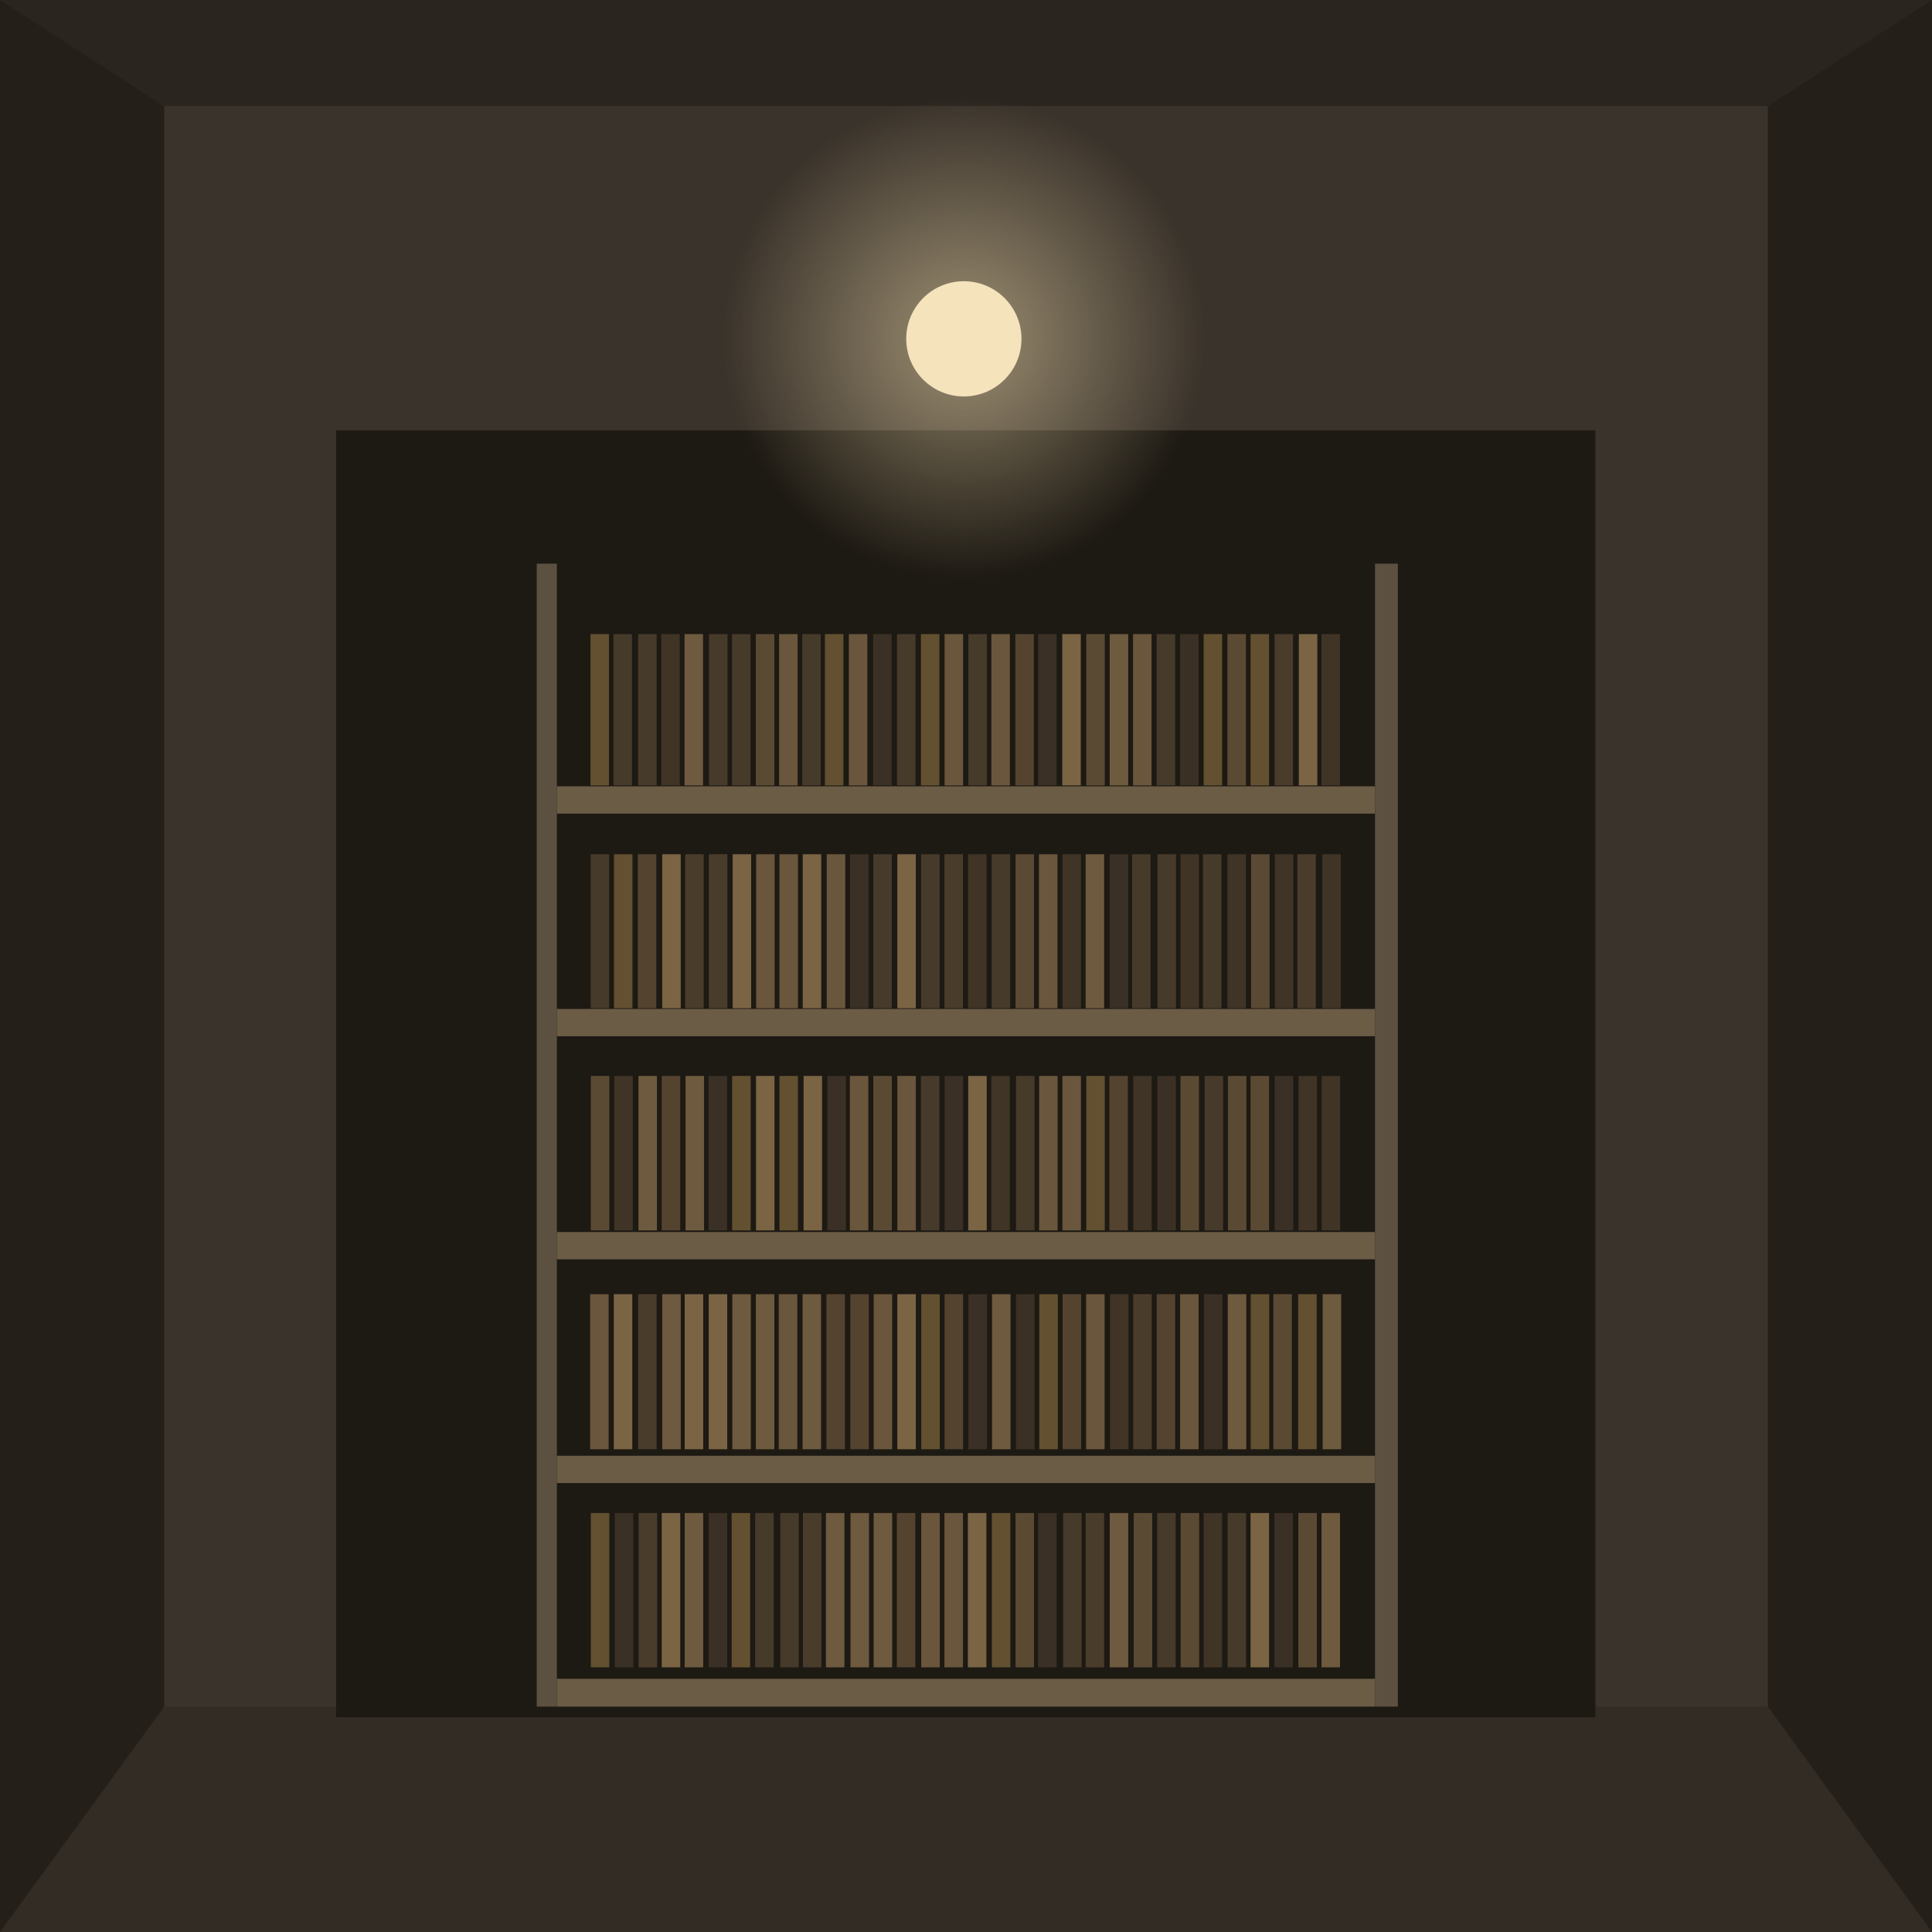
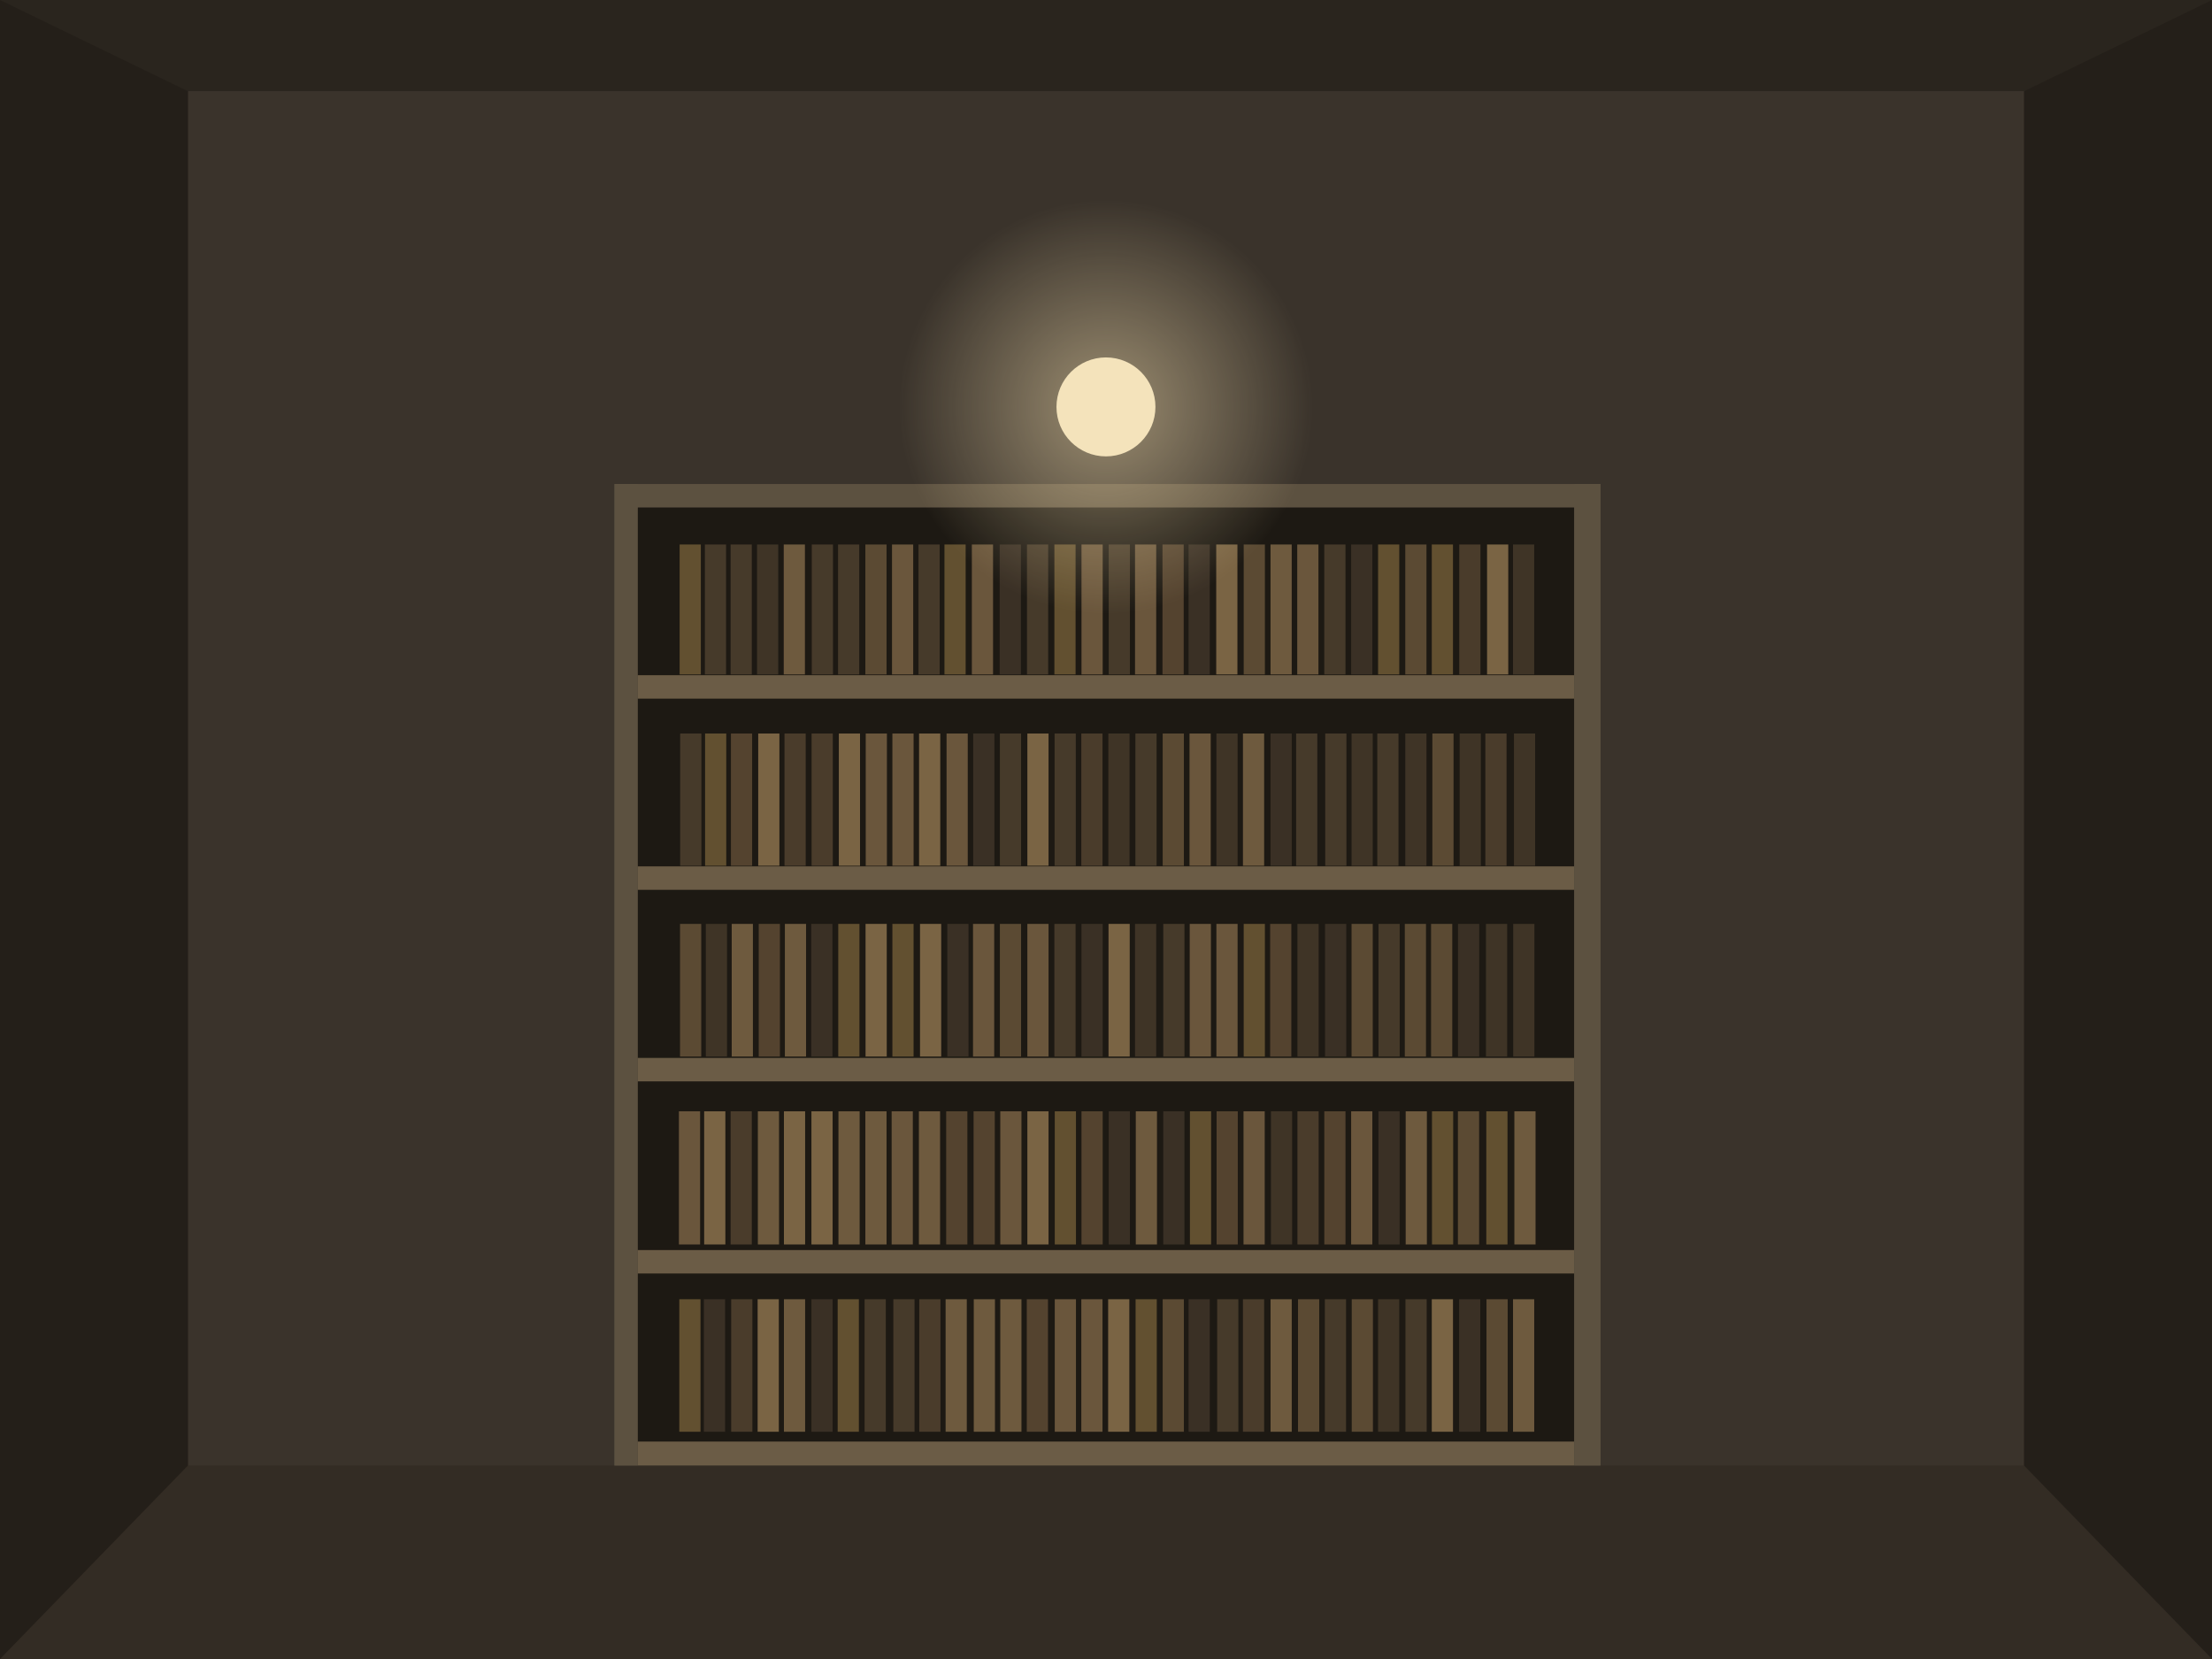
- <svg xmlns="http://www.w3.org/2000/svg" width="1024" height="1024" viewBox="0 0 1024 1024">
+ <svg xmlns="http://www.w3.org/2000/svg" width="1024" height="768" viewBox="0 0 1024 768">
  <defs>
    <radialGradient id="lampGlow">
      <stop offset="0%" stop-color="#ffe9b8" stop-opacity="0.5" />
      <stop offset="100%" stop-color="#ffe9b8" stop-opacity="0" />
    </radialGradient>
  </defs>
-   <rect x="0" y="0" width="1024" height="1024" fill="#3a332b" />
-   <rect x="0" y="0" width="1024" height="56.32" fill="#2a251e" stroke="none" />
-   <rect x="0" y="904.54" width="1024" height="119.46" fill="#332c24" stroke="none" />
-   <rect x="87.04" y="56.32" width="849.92" height="242.442" fill="#3a332b" stroke="none" />
-   <rect x="284.488" y="298.762" width="456.397" height="605.778" fill="#5c5140" stroke="none" />
-   <rect x="178.155" y="228.096" width="667.433" height="682.076" fill="#1d1913" stroke="none" />
-   <rect x="312.965" y="336.087" width="9.81" height="80.21" fill="#625030" stroke="none" />
-   <rect x="325.14" y="336.087" width="9.81" height="80.21" fill="#463a2a" stroke="none" />
-   <rect x="338.217" y="336.087" width="9.81" height="80.21" fill="#463a2a" stroke="none" />
-   <rect x="350.464" y="336.087" width="9.81" height="80.21" fill="#3f3426" stroke="none" />
-   <rect x="362.813" y="336.087" width="9.81" height="80.21" fill="#6e5a3e" stroke="none" />
-   <rect x="375.798" y="336.087" width="9.81" height="80.21" fill="#463a2a" stroke="none" />
-   <rect x="387.963" y="336.087" width="9.81" height="80.21" fill="#463a2a" stroke="none" />
-   <rect x="400.599" y="336.087" width="9.81" height="80.21" fill="#5b4a33" stroke="none" />
-   <rect x="412.938" y="336.087" width="9.81" height="80.21" fill="#6a563c" stroke="none" />
-   <rect x="425.195" y="336.087" width="9.81" height="80.21" fill="#463a2a" stroke="none" />
-   <rect x="437.217" y="336.087" width="9.81" height="80.21" fill="#625030" stroke="none" />
-   <rect x="449.905" y="336.087" width="9.81" height="80.21" fill="#6a563c" stroke="none" />
-   <rect x="462.787" y="336.087" width="9.81" height="80.21" fill="#3a3025" stroke="none" />
-   <rect x="475.423" y="336.087" width="9.81" height="80.21" fill="#463a2a" stroke="none" />
-   <rect x="488.11" y="336.087" width="9.81" height="80.21" fill="#625030" stroke="none" />
-   <rect x="500.654" y="336.087" width="9.81" height="80.21" fill="#6a563c" stroke="none" />
-   <rect x="513.26" y="336.087" width="9.81" height="80.21" fill="#463a2a" stroke="none" />
-   <rect x="525.435" y="336.087" width="9.81" height="80.21" fill="#6a563c" stroke="none" />
-   <rect x="538.153" y="336.087" width="9.81" height="80.21" fill="#54432f" stroke="none" />
-   <rect x="550.226" y="336.087" width="9.81" height="80.21" fill="#3a3025" stroke="none" />
-   <rect x="563.026" y="336.087" width="9.81" height="80.21" fill="#7a6444" stroke="none" />
-   <rect x="575.744" y="336.087" width="9.81" height="80.21" fill="#5b4a33" stroke="none" />
-   <rect x="588.165" y="336.087" width="9.81" height="80.21" fill="#6e5a3e" stroke="none" />
-   <rect x="600.535" y="336.087" width="9.81" height="80.21" fill="#6a563c" stroke="none" />
-   <rect x="613.048" y="336.087" width="9.81" height="80.21" fill="#463a2a" stroke="none" />
-   <rect x="625.49" y="336.087" width="9.81" height="80.21" fill="#3a3025" stroke="none" />
-   <rect x="637.952" y="336.087" width="9.81" height="80.21" fill="#625030" stroke="none" />
-   <rect x="650.547" y="336.087" width="9.81" height="80.21" fill="#5b4a33" stroke="none" />
-   <rect x="662.815" y="336.087" width="9.81" height="80.21" fill="#625030" stroke="none" />
-   <rect x="675.533" y="336.087" width="9.81" height="80.21" fill="#4a3c2b" stroke="none" />
-   <rect x="688.404" y="336.087" width="9.81" height="80.21" fill="#7a6444" stroke="none" />
-   <rect x="700.416" y="336.087" width="9.81" height="80.21" fill="#3f3426" stroke="none" />
-   <rect x="295.158" y="416.768" width="433.633" height="14.469" fill="#6b5c46" stroke="none" />
-   <rect x="313.057" y="452.762" width="9.81" height="81.613" fill="#463a2a" stroke="none" />
-   <rect x="325.407" y="452.762" width="9.81" height="81.613" fill="#625030" stroke="none" />
-   <rect x="338.043" y="452.762" width="9.81" height="81.613" fill="#54432f" stroke="none" />
-   <rect x="350.997" y="452.762" width="9.81" height="81.613" fill="#7a6444" stroke="none" />
-   <rect x="363.172" y="452.762" width="9.81" height="81.613" fill="#4a3c2b" stroke="none" />
-   <rect x="375.716" y="452.762" width="9.81" height="81.613" fill="#4a3c2b" stroke="none" />
-   <rect x="388.321" y="452.762" width="9.81" height="81.613" fill="#7a6444" stroke="none" />
-   <rect x="400.773" y="452.762" width="9.81" height="81.613" fill="#6a563c" stroke="none" />
-   <rect x="413.112" y="452.762" width="9.81" height="81.613" fill="#6a563c" stroke="none" />
-   <rect x="425.462" y="452.762" width="9.81" height="81.613" fill="#7a6444" stroke="none" />
-   <rect x="438.19" y="452.762" width="9.81" height="81.613" fill="#6a563c" stroke="none" />
-   <rect x="450.519" y="452.762" width="9.81" height="81.613" fill="#3a3025" stroke="none" />
-   <rect x="462.879" y="452.762" width="9.81" height="81.613" fill="#463a2a" stroke="none" />
-   <rect x="475.597" y="452.762" width="9.81" height="81.613" fill="#7a6444" stroke="none" />
-   <rect x="488.202" y="452.762" width="9.81" height="81.613" fill="#463a2a" stroke="none" />
-   <rect x="500.572" y="452.762" width="9.81" height="81.613" fill="#4a3c2b" stroke="none" />
-   <rect x="513.085" y="452.762" width="9.81" height="81.613" fill="#3f3426" stroke="none" />
-   <rect x="525.609" y="452.762" width="9.81" height="81.613" fill="#463a2a" stroke="none" />
-   <rect x="538.245" y="452.762" width="9.81" height="81.613" fill="#5b4a33" stroke="none" />
-   <rect x="550.666" y="452.762" width="9.81" height="81.613" fill="#6a563c" stroke="none" />
-   <rect x="563.108" y="452.762" width="9.81" height="81.613" fill="#3f3426" stroke="none" />
-   <rect x="575.396" y="452.762" width="9.81" height="81.613" fill="#6e5a3e" stroke="none" />
-   <rect x="588.175" y="452.762" width="9.81" height="81.613" fill="#3a3025" stroke="none" />
-   <rect x="600.013" y="452.762" width="9.81" height="81.613" fill="#463a2a" stroke="none" />
-   <rect x="613.489" y="452.762" width="9.81" height="81.613" fill="#463a2a" stroke="none" />
-   <rect x="625.674" y="452.762" width="9.81" height="81.613" fill="#3f3426" stroke="none" />
-   <rect x="637.594" y="452.762" width="9.81" height="81.613" fill="#463a2a" stroke="none" />
-   <rect x="650.547" y="452.762" width="9.81" height="81.613" fill="#3f3426" stroke="none" />
-   <rect x="663.081" y="452.762" width="9.81" height="81.613" fill="#5b4a33" stroke="none" />
-   <rect x="675.717" y="452.762" width="9.81" height="81.613" fill="#3f3426" stroke="none" />
-   <rect x="687.616" y="452.762" width="9.81" height="81.613" fill="#4a3c2b" stroke="none" />
-   <rect x="700.856" y="452.762" width="9.81" height="81.613" fill="#3f3426" stroke="none" />
-   <rect x="295.158" y="534.764" width="433.633" height="14.469" fill="#6b5c46" stroke="none" />
-   <rect x="313.139" y="570.266" width="9.81" height="81.869" fill="#5b4a33" stroke="none" />
-   <rect x="325.581" y="570.266" width="9.81" height="81.869" fill="#3f3426" stroke="none" />
-   <rect x="338.391" y="570.266" width="9.81" height="81.869" fill="#6e5a3e" stroke="none" />
-   <rect x="350.73" y="570.266" width="9.81" height="81.869" fill="#54432f" stroke="none" />
-   <rect x="363.346" y="570.266" width="9.81" height="81.869" fill="#6e5a3e" stroke="none" />
-   <rect x="375.542" y="570.266" width="9.81" height="81.869" fill="#3a3025" stroke="none" />
-   <rect x="388.055" y="570.266" width="9.81" height="81.869" fill="#625030" stroke="none" />
-   <rect x="400.691" y="570.266" width="9.81" height="81.869" fill="#7a6444" stroke="none" />
-   <rect x="413.112" y="570.266" width="9.81" height="81.869" fill="#625030" stroke="none" />
-   <rect x="425.902" y="570.266" width="9.81" height="81.869" fill="#7a6444" stroke="none" />
-   <rect x="438.538" y="570.266" width="9.81" height="81.869" fill="#3a3025" stroke="none" />
-   <rect x="450.437" y="570.266" width="9.81" height="81.869" fill="#6a563c" stroke="none" />
-   <rect x="462.879" y="570.266" width="9.81" height="81.869" fill="#5b4a33" stroke="none" />
-   <rect x="475.597" y="570.266" width="9.81" height="81.869" fill="#6a563c" stroke="none" />
-   <rect x="488.11" y="570.266" width="9.81" height="81.869" fill="#463a2a" stroke="none" />
-   <rect x="500.654" y="570.266" width="9.81" height="81.869" fill="#3a3025" stroke="none" />
-   <rect x="513.167" y="570.266" width="9.81" height="81.869" fill="#7a6444" stroke="none" />
-   <rect x="525.435" y="570.266" width="9.81" height="81.869" fill="#3f3426" stroke="none" />
-   <rect x="538.511" y="570.266" width="9.81" height="81.869" fill="#463a2a" stroke="none" />
-   <rect x="550.758" y="570.266" width="9.81" height="81.869" fill="#6a563c" stroke="none" />
-   <rect x="563.108" y="570.266" width="9.81" height="81.869" fill="#6a563c" stroke="none" />
-   <rect x="575.744" y="570.266" width="9.81" height="81.869" fill="#625030" stroke="none" />
-   <rect x="587.991" y="570.266" width="9.81" height="81.869" fill="#54432f" stroke="none" />
-   <rect x="600.627" y="570.266" width="9.81" height="81.869" fill="#3f3426" stroke="none" />
-   <rect x="613.407" y="570.266" width="9.81" height="81.869" fill="#3a3025" stroke="none" />
-   <rect x="625.674" y="570.266" width="9.81" height="81.869" fill="#5b4a33" stroke="none" />
-   <rect x="638.474" y="570.266" width="9.81" height="81.869" fill="#463a2a" stroke="none" />
-   <rect x="650.813" y="570.266" width="9.81" height="81.869" fill="#5b4a33" stroke="none" />
-   <rect x="662.815" y="570.266" width="9.81" height="81.869" fill="#5b4a33" stroke="none" />
-   <rect x="675.625" y="570.266" width="9.81" height="81.869" fill="#3a3025" stroke="none" />
-   <rect x="688.23" y="570.266" width="9.81" height="81.869" fill="#3f3426" stroke="none" />
-   <rect x="700.508" y="570.266" width="9.81" height="81.869" fill="#3f3426" stroke="none" />
-   <rect x="295.158" y="652.995" width="433.633" height="14.469" fill="#6b5c46" stroke="none" />
-   <rect x="312.791" y="685.937" width="9.81" height="82.197" fill="#6a563c" stroke="none" />
-   <rect x="325.325" y="685.937" width="9.81" height="82.197" fill="#7a6444" stroke="none" />
-   <rect x="338.217" y="685.937" width="9.81" height="82.197" fill="#4a3c2b" stroke="none" />
-   <rect x="350.997" y="685.937" width="9.81" height="82.197" fill="#6e5a3e" stroke="none" />
-   <rect x="362.906" y="685.937" width="9.81" height="82.197" fill="#7a6444" stroke="none" />
-   <rect x="375.634" y="685.937" width="9.81" height="82.197" fill="#7a6444" stroke="none" />
-   <rect x="388.147" y="685.937" width="9.81" height="82.197" fill="#6e5a3e" stroke="none" />
-   <rect x="400.599" y="685.937" width="9.81" height="82.197" fill="#6e5a3e" stroke="none" />
-   <rect x="412.764" y="685.937" width="9.81" height="82.197" fill="#6a563c" stroke="none" />
-   <rect x="425.38" y="685.937" width="9.81" height="82.197" fill="#6e5a3e" stroke="none" />
-   <rect x="438.016" y="685.937" width="9.81" height="82.197" fill="#54432f" stroke="none" />
-   <rect x="450.703" y="685.937" width="9.81" height="82.197" fill="#54432f" stroke="none" />
-   <rect x="463.053" y="685.937" width="9.81" height="82.197" fill="#6a563c" stroke="none" />
-   <rect x="475.597" y="685.937" width="9.81" height="82.197" fill="#7a6444" stroke="none" />
-   <rect x="488.284" y="685.937" width="9.81" height="82.197" fill="#625030" stroke="none" />
-   <rect x="500.654" y="685.937" width="9.81" height="82.197" fill="#54432f" stroke="none" />
-   <rect x="513.26" y="685.937" width="9.81" height="82.197" fill="#3a3025" stroke="none" />
-   <rect x="525.793" y="685.937" width="9.81" height="82.197" fill="#6e5a3e" stroke="none" />
-   <rect x="538.511" y="685.937" width="9.81" height="82.197" fill="#3a3025" stroke="none" />
-   <rect x="550.851" y="685.937" width="9.81" height="82.197" fill="#625030" stroke="none" />
-   <rect x="563.2" y="685.937" width="9.81" height="82.197" fill="#54432f" stroke="none" />
-   <rect x="575.662" y="685.937" width="9.81" height="82.197" fill="#6a563c" stroke="none" />
-   <rect x="588.349" y="685.937" width="9.81" height="82.197" fill="#3f3426" stroke="none" />
-   <rect x="600.627" y="685.937" width="9.81" height="82.197" fill="#4a3c2b" stroke="none" />
-   <rect x="613.059" y="685.937" width="9.81" height="82.197" fill="#54432f" stroke="none" />
-   <rect x="625.49" y="685.937" width="9.81" height="82.197" fill="#6a563c" stroke="none" />
-   <rect x="638.126" y="685.937" width="9.81" height="82.197" fill="#3a3025" stroke="none" />
-   <rect x="650.731" y="685.937" width="9.81" height="82.197" fill="#6e5a3e" stroke="none" />
-   <rect x="662.907" y="685.937" width="9.81" height="82.197" fill="#625030" stroke="none" />
-   <rect x="674.918" y="685.937" width="9.81" height="82.197" fill="#5b4a33" stroke="none" />
-   <rect x="688.056" y="685.937" width="9.81" height="82.197" fill="#625030" stroke="none" />
-   <rect x="701.041" y="685.937" width="9.81" height="82.197" fill="#6e5a3e" stroke="none" />
-   <rect x="295.158" y="771.584" width="433.633" height="14.469" fill="#6b5c46" stroke="none" />
-   <rect x="313.139" y="801.935" width="9.81" height="81.797" fill="#625030" stroke="none" />
-   <rect x="325.847" y="801.935" width="9.81" height="81.797" fill="#3a3025" stroke="none" />
-   <rect x="338.483" y="801.935" width="9.81" height="81.797" fill="#4a3c2b" stroke="none" />
-   <rect x="350.73" y="801.935" width="9.81" height="81.797" fill="#7a6444" stroke="none" />
-   <rect x="362.906" y="801.935" width="9.81" height="81.797" fill="#6e5a3e" stroke="none" />
-   <rect x="375.634" y="801.935" width="9.81" height="81.797" fill="#3a3025" stroke="none" />
-   <rect x="387.789" y="801.935" width="9.81" height="81.797" fill="#625030" stroke="none" />
-   <rect x="400.251" y="801.935" width="9.81" height="81.797" fill="#463a2a" stroke="none" />
-   <rect x="413.553" y="801.935" width="9.81" height="81.797" fill="#463a2a" stroke="none" />
-   <rect x="425.554" y="801.935" width="9.81" height="81.797" fill="#4a3c2b" stroke="none" />
-   <rect x="437.75" y="801.935" width="9.81" height="81.797" fill="#6e5a3e" stroke="none" />
-   <rect x="450.785" y="801.935" width="9.81" height="81.797" fill="#6e5a3e" stroke="none" />
-   <rect x="463.053" y="801.935" width="9.81" height="81.797" fill="#6e5a3e" stroke="none" />
-   <rect x="475.331" y="801.935" width="9.81" height="81.797" fill="#54432f" stroke="none" />
-   <rect x="488.284" y="801.935" width="9.81" height="81.797" fill="#6a563c" stroke="none" />
-   <rect x="500.572" y="801.935" width="9.81" height="81.797" fill="#6a563c" stroke="none" />
-   <rect x="512.993" y="801.935" width="9.81" height="81.797" fill="#7a6444" stroke="none" />
-   <rect x="525.701" y="801.935" width="9.81" height="81.797" fill="#625030" stroke="none" />
-   <rect x="538.245" y="801.935" width="9.81" height="81.797" fill="#5b4a33" stroke="none" />
-   <rect x="550.236" y="801.935" width="9.81" height="81.797" fill="#3a3025" stroke="none" />
-   <rect x="563.466" y="801.935" width="9.81" height="81.797" fill="#463a2a" stroke="none" />
-   <rect x="575.396" y="801.935" width="9.81" height="81.797" fill="#4a3c2b" stroke="none" />
-   <rect x="588.175" y="801.935" width="9.81" height="81.797" fill="#6e5a3e" stroke="none" />
-   <rect x="600.893" y="801.935" width="9.81" height="81.797" fill="#5b4a33" stroke="none" />
-   <rect x="613.315" y="801.935" width="9.81" height="81.797" fill="#463a2a" stroke="none" />
-   <rect x="625.756" y="801.935" width="9.81" height="81.797" fill="#5b4a33" stroke="none" />
-   <rect x="637.952" y="801.935" width="9.81" height="81.797" fill="#3f3426" stroke="none" />
-   <rect x="650.639" y="801.935" width="9.81" height="81.797" fill="#463a2a" stroke="none" />
-   <rect x="662.815" y="801.935" width="9.81" height="81.797" fill="#7a6444" stroke="none" />
-   <rect x="675.451" y="801.935" width="9.81" height="81.797" fill="#3a3025" stroke="none" />
-   <rect x="688.138" y="801.935" width="9.81" height="81.797" fill="#5b4a33" stroke="none" />
-   <rect x="700.426" y="801.935" width="9.81" height="81.797" fill="#6e5a3e" stroke="none" />
-   <rect x="295.158" y="889.795" width="433.633" height="14.756" fill="#6b5c46" stroke="none" />
-   <rect x="284.488" y="298.762" width="10.67" height="605.778" fill="#5c5140" stroke="none" />
-   <rect x="728.791" y="298.762" width="12.093" height="605.778" fill="#5c5140" stroke="none" />
-   <polygon points="0,0 87.04,56.32 87.04,904.54 0,1024" fill="#241f19" stroke="none" />
-   <polygon points="1024,0 936.96,56.32 936.96,904.54 1024,1024" fill="#241f19" stroke="none" />
-   <circle cx="510.863" cy="179.589" r="128.25" fill="url(#lampGlow)" />
-   <circle cx="510.863" cy="179.589" r="30.536" fill="#f4e3bb" stroke="none" />
+   <rect x="0" y="0" width="1024" height="768" fill="#3a332b" />
+   <rect x="0" y="0" width="1024" height="42.24" fill="#2a251e" stroke="none" />
+   <rect x="0" y="678.405" width="1024" height="89.595" fill="#332c24" stroke="none" />
+   <rect x="87.04" y="42.24" width="849.92" height="181.832" fill="#3a332b" stroke="none" />
+   <rect x="284.488" y="224.072" width="456.397" height="454.333" fill="#5c5140" stroke="none" />
+   <rect x="295.158" y="234.923" width="433.633" height="443.489" fill="#1d1913" stroke="none" />
+   <rect x="314.624" y="252.065" width="9.81" height="60.157" fill="#625030" stroke="none" />
+   <rect x="326.308" y="252.065" width="9.81" height="60.157" fill="#463a2a" stroke="none" />
+   <rect x="338.217" y="252.065" width="9.81" height="60.157" fill="#463a2a" stroke="none" />
+   <rect x="350.464" y="252.065" width="9.81" height="60.157" fill="#3f3426" stroke="none" />
+   <rect x="362.813" y="252.065" width="9.81" height="60.157" fill="#6e5a3e" stroke="none" />
+   <rect x="375.798" y="252.065" width="9.81" height="60.157" fill="#463a2a" stroke="none" />
+   <rect x="387.963" y="252.065" width="9.81" height="60.157" fill="#463a2a" stroke="none" />
+   <rect x="400.599" y="252.065" width="9.81" height="60.157" fill="#5b4a33" stroke="none" />
+   <rect x="412.938" y="252.065" width="9.81" height="60.157" fill="#6a563c" stroke="none" />
+   <rect x="425.195" y="252.065" width="9.81" height="60.157" fill="#463a2a" stroke="none" />
+   <rect x="437.217" y="252.065" width="9.81" height="60.157" fill="#625030" stroke="none" />
+   <rect x="449.905" y="252.065" width="9.81" height="60.157" fill="#6a563c" stroke="none" />
+   <rect x="462.787" y="252.065" width="9.81" height="60.157" fill="#3a3025" stroke="none" />
+   <rect x="475.423" y="252.065" width="9.81" height="60.157" fill="#463a2a" stroke="none" />
+   <rect x="488.11" y="252.065" width="9.81" height="60.157" fill="#625030" stroke="none" />
+   <rect x="500.654" y="252.065" width="9.81" height="60.157" fill="#6a563c" stroke="none" />
+   <rect x="513.26" y="252.065" width="9.81" height="60.157" fill="#463a2a" stroke="none" />
+   <rect x="525.435" y="252.065" width="9.81" height="60.157" fill="#6a563c" stroke="none" />
+   <rect x="538.153" y="252.065" width="9.81" height="60.157" fill="#54432f" stroke="none" />
+   <rect x="550.226" y="252.065" width="9.81" height="60.157" fill="#3a3025" stroke="none" />
+   <rect x="563.026" y="252.065" width="9.81" height="60.157" fill="#7a6444" stroke="none" />
+   <rect x="575.744" y="252.065" width="9.81" height="60.157" fill="#5b4a33" stroke="none" />
+   <rect x="588.165" y="252.065" width="9.81" height="60.157" fill="#6e5a3e" stroke="none" />
+   <rect x="600.535" y="252.065" width="9.81" height="60.157" fill="#6a563c" stroke="none" />
+   <rect x="613.048" y="252.065" width="9.81" height="60.157" fill="#463a2a" stroke="none" />
+   <rect x="625.49" y="252.065" width="9.81" height="60.157" fill="#3a3025" stroke="none" />
+   <rect x="637.952" y="252.065" width="9.81" height="60.157" fill="#625030" stroke="none" />
+   <rect x="650.547" y="252.065" width="9.81" height="60.157" fill="#5b4a33" stroke="none" />
+   <rect x="662.815" y="252.065" width="9.81" height="60.157" fill="#625030" stroke="none" />
+   <rect x="675.533" y="252.065" width="9.81" height="60.157" fill="#4a3c2b" stroke="none" />
+   <rect x="688.404" y="252.065" width="9.81" height="60.157" fill="#7a6444" stroke="none" />
+   <rect x="700.416" y="252.065" width="9.81" height="60.157" fill="#3f3426" stroke="none" />
+   <rect x="295.158" y="312.576" width="433.633" height="10.852" fill="#6b5c46" stroke="none" />
+   <rect x="314.88" y="339.571" width="9.81" height="61.21" fill="#463a2a" stroke="none" />
+   <rect x="326.4" y="339.571" width="9.81" height="61.21" fill="#625030" stroke="none" />
+   <rect x="338.371" y="339.571" width="9.81" height="61.21" fill="#54432f" stroke="none" />
+   <rect x="350.997" y="339.571" width="9.81" height="61.21" fill="#7a6444" stroke="none" />
+   <rect x="363.172" y="339.571" width="9.81" height="61.21" fill="#4a3c2b" stroke="none" />
+   <rect x="375.716" y="339.571" width="9.81" height="61.21" fill="#4a3c2b" stroke="none" />
+   <rect x="388.321" y="339.571" width="9.81" height="61.21" fill="#7a6444" stroke="none" />
+   <rect x="400.773" y="339.571" width="9.81" height="61.21" fill="#6a563c" stroke="none" />
+   <rect x="413.112" y="339.571" width="9.81" height="61.21" fill="#6a563c" stroke="none" />
+   <rect x="425.462" y="339.571" width="9.81" height="61.21" fill="#7a6444" stroke="none" />
+   <rect x="438.19" y="339.571" width="9.81" height="61.21" fill="#6a563c" stroke="none" />
+   <rect x="450.519" y="339.571" width="9.81" height="61.21" fill="#3a3025" stroke="none" />
+   <rect x="462.879" y="339.571" width="9.81" height="61.21" fill="#463a2a" stroke="none" />
+   <rect x="475.597" y="339.571" width="9.81" height="61.21" fill="#7a6444" stroke="none" />
+   <rect x="488.202" y="339.571" width="9.81" height="61.21" fill="#463a2a" stroke="none" />
+   <rect x="500.572" y="339.571" width="9.81" height="61.21" fill="#4a3c2b" stroke="none" />
+   <rect x="513.085" y="339.571" width="9.81" height="61.21" fill="#3f3426" stroke="none" />
+   <rect x="525.609" y="339.571" width="9.81" height="61.21" fill="#463a2a" stroke="none" />
+   <rect x="538.245" y="339.571" width="9.81" height="61.21" fill="#5b4a33" stroke="none" />
+   <rect x="550.666" y="339.571" width="9.81" height="61.21" fill="#6a563c" stroke="none" />
+   <rect x="563.108" y="339.571" width="9.81" height="61.21" fill="#3f3426" stroke="none" />
+   <rect x="575.396" y="339.571" width="9.81" height="61.21" fill="#6e5a3e" stroke="none" />
+   <rect x="588.175" y="339.571" width="9.81" height="61.21" fill="#3a3025" stroke="none" />
+   <rect x="600.013" y="339.571" width="9.81" height="61.21" fill="#463a2a" stroke="none" />
+   <rect x="613.489" y="339.571" width="9.81" height="61.21" fill="#463a2a" stroke="none" />
+   <rect x="625.674" y="339.571" width="9.81" height="61.21" fill="#3f3426" stroke="none" />
+   <rect x="637.594" y="339.571" width="9.81" height="61.21" fill="#463a2a" stroke="none" />
+   <rect x="650.547" y="339.571" width="9.81" height="61.21" fill="#3f3426" stroke="none" />
+   <rect x="663.081" y="339.571" width="9.81" height="61.21" fill="#5b4a33" stroke="none" />
+   <rect x="675.717" y="339.571" width="9.81" height="61.21" fill="#3f3426" stroke="none" />
+   <rect x="687.616" y="339.571" width="9.81" height="61.21" fill="#4a3c2b" stroke="none" />
+   <rect x="700.856" y="339.571" width="9.81" height="61.21" fill="#3f3426" stroke="none" />
+   <rect x="295.158" y="401.073" width="433.633" height="10.852" fill="#6b5c46" stroke="none" />
+   <rect x="314.808" y="427.699" width="9.81" height="61.402" fill="#5b4a33" stroke="none" />
+   <rect x="326.748" y="427.699" width="9.81" height="61.402" fill="#3f3426" stroke="none" />
+   <rect x="338.729" y="427.699" width="9.81" height="61.402" fill="#6e5a3e" stroke="none" />
+   <rect x="351.232" y="427.699" width="9.81" height="61.402" fill="#54432f" stroke="none" />
+   <rect x="363.346" y="427.699" width="9.81" height="61.402" fill="#6e5a3e" stroke="none" />
+   <rect x="375.542" y="427.699" width="9.81" height="61.402" fill="#3a3025" stroke="none" />
+   <rect x="388.055" y="427.699" width="9.81" height="61.402" fill="#625030" stroke="none" />
+   <rect x="400.691" y="427.699" width="9.81" height="61.402" fill="#7a6444" stroke="none" />
+   <rect x="413.112" y="427.699" width="9.81" height="61.402" fill="#625030" stroke="none" />
+   <rect x="425.902" y="427.699" width="9.81" height="61.402" fill="#7a6444" stroke="none" />
+   <rect x="438.538" y="427.699" width="9.81" height="61.402" fill="#3a3025" stroke="none" />
+   <rect x="450.437" y="427.699" width="9.81" height="61.402" fill="#6a563c" stroke="none" />
+   <rect x="462.879" y="427.699" width="9.81" height="61.402" fill="#5b4a33" stroke="none" />
+   <rect x="475.597" y="427.699" width="9.81" height="61.402" fill="#6a563c" stroke="none" />
+   <rect x="488.11" y="427.699" width="9.81" height="61.402" fill="#463a2a" stroke="none" />
+   <rect x="500.654" y="427.699" width="9.81" height="61.402" fill="#3a3025" stroke="none" />
+   <rect x="513.167" y="427.699" width="9.81" height="61.402" fill="#7a6444" stroke="none" />
+   <rect x="525.435" y="427.699" width="9.81" height="61.402" fill="#3f3426" stroke="none" />
+   <rect x="538.511" y="427.699" width="9.81" height="61.402" fill="#463a2a" stroke="none" />
+   <rect x="550.758" y="427.699" width="9.81" height="61.402" fill="#6a563c" stroke="none" />
+   <rect x="563.108" y="427.699" width="9.81" height="61.402" fill="#6a563c" stroke="none" />
+   <rect x="575.744" y="427.699" width="9.81" height="61.402" fill="#625030" stroke="none" />
+   <rect x="587.991" y="427.699" width="9.81" height="61.402" fill="#54432f" stroke="none" />
+   <rect x="600.627" y="427.699" width="9.81" height="61.402" fill="#3f3426" stroke="none" />
+   <rect x="613.407" y="427.699" width="9.81" height="61.402" fill="#3a3025" stroke="none" />
+   <rect x="625.674" y="427.699" width="9.81" height="61.402" fill="#5b4a33" stroke="none" />
+   <rect x="638.147" y="427.699" width="9.81" height="61.402" fill="#463a2a" stroke="none" />
+   <rect x="650.322" y="427.699" width="9.81" height="61.402" fill="#5b4a33" stroke="none" />
+   <rect x="662.487" y="427.699" width="9.81" height="61.402" fill="#5b4a33" stroke="none" />
+   <rect x="674.959" y="427.699" width="9.81" height="61.402" fill="#3a3025" stroke="none" />
+   <rect x="687.893" y="427.699" width="9.81" height="61.402" fill="#3f3426" stroke="none" />
+   <rect x="700.508" y="427.699" width="9.81" height="61.402" fill="#3f3426" stroke="none" />
+   <rect x="295.158" y="489.746" width="433.633" height="10.852" fill="#6b5c46" stroke="none" />
+   <rect x="314.286" y="514.452" width="9.81" height="61.647" fill="#6a563c" stroke="none" />
+   <rect x="325.98" y="514.452" width="9.81" height="61.647" fill="#7a6444" stroke="none" />
+   <rect x="338.217" y="514.452" width="9.81" height="61.647" fill="#4a3c2b" stroke="none" />
+   <rect x="350.833" y="514.452" width="9.81" height="61.647" fill="#6e5a3e" stroke="none" />
+   <rect x="362.906" y="514.452" width="9.81" height="61.647" fill="#7a6444" stroke="none" />
+   <rect x="375.634" y="514.452" width="9.81" height="61.647" fill="#7a6444" stroke="none" />
+   <rect x="388.147" y="514.452" width="9.81" height="61.647" fill="#6e5a3e" stroke="none" />
+   <rect x="400.599" y="514.452" width="9.81" height="61.647" fill="#6e5a3e" stroke="none" />
+   <rect x="412.764" y="514.452" width="9.81" height="61.647" fill="#6a563c" stroke="none" />
+   <rect x="425.38" y="514.452" width="9.81" height="61.647" fill="#6e5a3e" stroke="none" />
+   <rect x="438.016" y="514.452" width="9.81" height="61.647" fill="#54432f" stroke="none" />
+   <rect x="450.703" y="514.452" width="9.81" height="61.647" fill="#54432f" stroke="none" />
+   <rect x="463.053" y="514.452" width="9.81" height="61.647" fill="#6a563c" stroke="none" />
+   <rect x="475.597" y="514.452" width="9.81" height="61.647" fill="#7a6444" stroke="none" />
+   <rect x="488.284" y="514.452" width="9.81" height="61.647" fill="#625030" stroke="none" />
+   <rect x="500.654" y="514.452" width="9.81" height="61.647" fill="#54432f" stroke="none" />
+   <rect x="513.26" y="514.452" width="9.81" height="61.647" fill="#3a3025" stroke="none" />
+   <rect x="525.793" y="514.452" width="9.81" height="61.647" fill="#6e5a3e" stroke="none" />
+   <rect x="538.511" y="514.452" width="9.81" height="61.647" fill="#3a3025" stroke="none" />
+   <rect x="550.851" y="514.452" width="9.81" height="61.647" fill="#625030" stroke="none" />
+   <rect x="563.2" y="514.452" width="9.81" height="61.647" fill="#54432f" stroke="none" />
+   <rect x="575.662" y="514.452" width="9.81" height="61.647" fill="#6a563c" stroke="none" />
+   <rect x="588.349" y="514.452" width="9.81" height="61.647" fill="#3f3426" stroke="none" />
+   <rect x="600.627" y="514.452" width="9.81" height="61.647" fill="#4a3c2b" stroke="none" />
+   <rect x="613.059" y="514.452" width="9.81" height="61.647" fill="#54432f" stroke="none" />
+   <rect x="625.49" y="514.452" width="9.81" height="61.647" fill="#6a563c" stroke="none" />
+   <rect x="638.126" y="514.452" width="9.81" height="61.647" fill="#3a3025" stroke="none" />
+   <rect x="650.731" y="514.452" width="9.81" height="61.647" fill="#6e5a3e" stroke="none" />
+   <rect x="662.907" y="514.452" width="9.81" height="61.647" fill="#625030" stroke="none" />
+   <rect x="674.918" y="514.452" width="9.81" height="61.647" fill="#5b4a33" stroke="none" />
+   <rect x="688.056" y="514.452" width="9.81" height="61.647" fill="#625030" stroke="none" />
+   <rect x="701.041" y="514.452" width="9.81" height="61.647" fill="#6e5a3e" stroke="none" />
+   <rect x="295.158" y="578.688" width="433.633" height="10.852" fill="#6b5c46" stroke="none" />
+   <rect x="314.47" y="601.452" width="9.81" height="61.348" fill="#625030" stroke="none" />
+   <rect x="325.847" y="601.452" width="9.81" height="61.348" fill="#3a3025" stroke="none" />
+   <rect x="338.483" y="601.452" width="9.81" height="61.348" fill="#4a3c2b" stroke="none" />
+   <rect x="350.73" y="601.452" width="9.81" height="61.348" fill="#7a6444" stroke="none" />
+   <rect x="362.906" y="601.452" width="9.81" height="61.348" fill="#6e5a3e" stroke="none" />
+   <rect x="375.634" y="601.452" width="9.81" height="61.348" fill="#3a3025" stroke="none" />
+   <rect x="387.789" y="601.452" width="9.81" height="61.348" fill="#625030" stroke="none" />
+   <rect x="400.251" y="601.452" width="9.81" height="61.348" fill="#463a2a" stroke="none" />
+   <rect x="413.553" y="601.452" width="9.81" height="61.348" fill="#463a2a" stroke="none" />
+   <rect x="425.554" y="601.452" width="9.81" height="61.348" fill="#4a3c2b" stroke="none" />
+   <rect x="437.75" y="601.452" width="9.81" height="61.348" fill="#6e5a3e" stroke="none" />
+   <rect x="450.785" y="601.452" width="9.81" height="61.348" fill="#6e5a3e" stroke="none" />
+   <rect x="463.053" y="601.452" width="9.81" height="61.348" fill="#6e5a3e" stroke="none" />
+   <rect x="475.331" y="601.452" width="9.81" height="61.348" fill="#54432f" stroke="none" />
+   <rect x="488.284" y="601.452" width="9.81" height="61.348" fill="#6a563c" stroke="none" />
+   <rect x="500.572" y="601.452" width="9.81" height="61.348" fill="#6a563c" stroke="none" />
+   <rect x="512.993" y="601.452" width="9.81" height="61.348" fill="#7a6444" stroke="none" />
+   <rect x="525.701" y="601.452" width="9.81" height="61.348" fill="#625030" stroke="none" />
+   <rect x="538.245" y="601.452" width="9.81" height="61.348" fill="#5b4a33" stroke="none" />
+   <rect x="550.236" y="601.452" width="9.81" height="61.348" fill="#3a3025" stroke="none" />
+   <rect x="563.466" y="601.452" width="9.81" height="61.348" fill="#463a2a" stroke="none" />
+   <rect x="575.396" y="601.452" width="9.81" height="61.348" fill="#4a3c2b" stroke="none" />
+   <rect x="588.175" y="601.452" width="9.81" height="61.348" fill="#6e5a3e" stroke="none" />
+   <rect x="600.893" y="601.452" width="9.81" height="61.348" fill="#5b4a33" stroke="none" />
+   <rect x="613.315" y="601.452" width="9.81" height="61.348" fill="#463a2a" stroke="none" />
+   <rect x="625.756" y="601.452" width="9.81" height="61.348" fill="#5b4a33" stroke="none" />
+   <rect x="637.952" y="601.452" width="9.81" height="61.348" fill="#3f3426" stroke="none" />
+   <rect x="650.639" y="601.452" width="9.81" height="61.348" fill="#463a2a" stroke="none" />
+   <rect x="662.815" y="601.452" width="9.81" height="61.348" fill="#7a6444" stroke="none" />
+   <rect x="675.451" y="601.452" width="9.81" height="61.348" fill="#3a3025" stroke="none" />
+   <rect x="688.138" y="601.452" width="9.81" height="61.348" fill="#5b4a33" stroke="none" />
+   <rect x="700.426" y="601.452" width="9.81" height="61.348" fill="#6e5a3e" stroke="none" />
+   <rect x="295.158" y="667.346" width="433.633" height="11.067" fill="#6b5c46" stroke="none" />
+   <rect x="284.488" y="224.072" width="10.67" height="454.333" fill="#5c5140" stroke="none" />
+   <rect x="728.791" y="224.072" width="12.093" height="454.333" fill="#5c5140" stroke="none" />
+   <polygon points="0,0 87.04,42.24 87.04,678.405 0,768" fill="#241f19" stroke="none" />
+   <polygon points="1024,0 936.96,42.24 936.96,678.405 1024,768" fill="#241f19" stroke="none" />
+   <circle cx="511.979" cy="188.367" r="96.209" fill="url(#lampGlow)" />
+   <circle cx="511.979" cy="188.367" r="22.907" fill="#f4e3bb" stroke="none" />
</svg>
